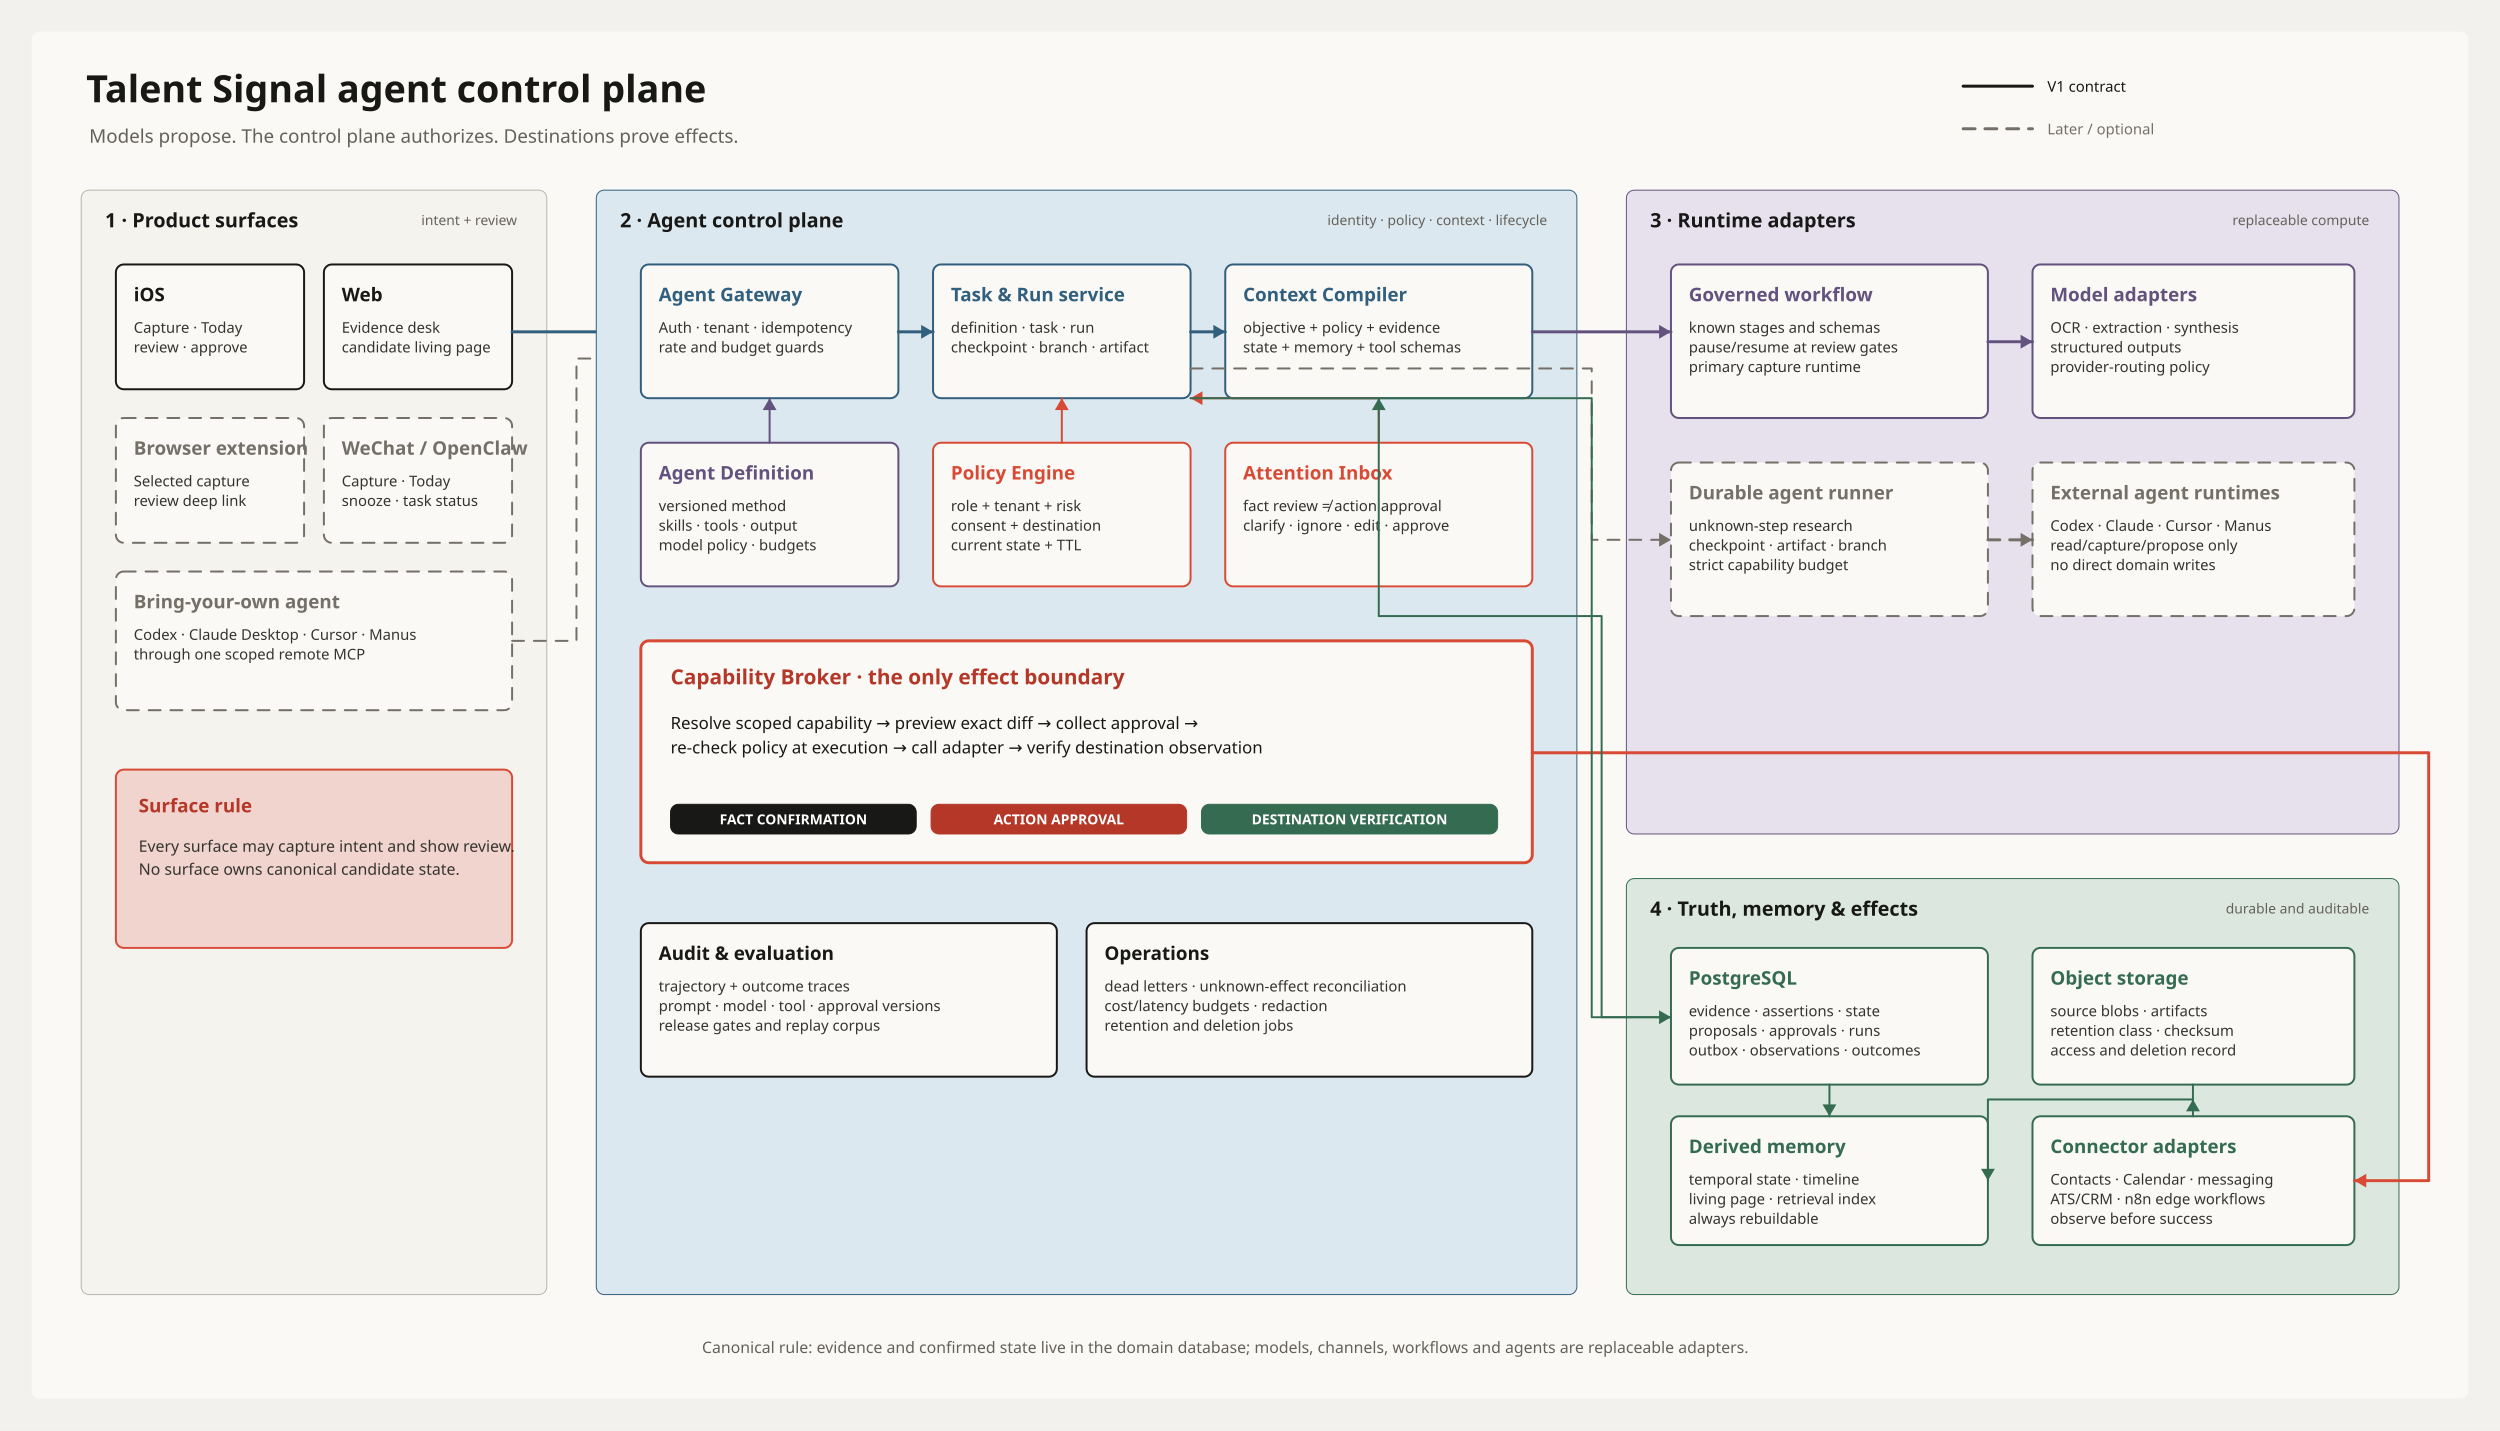
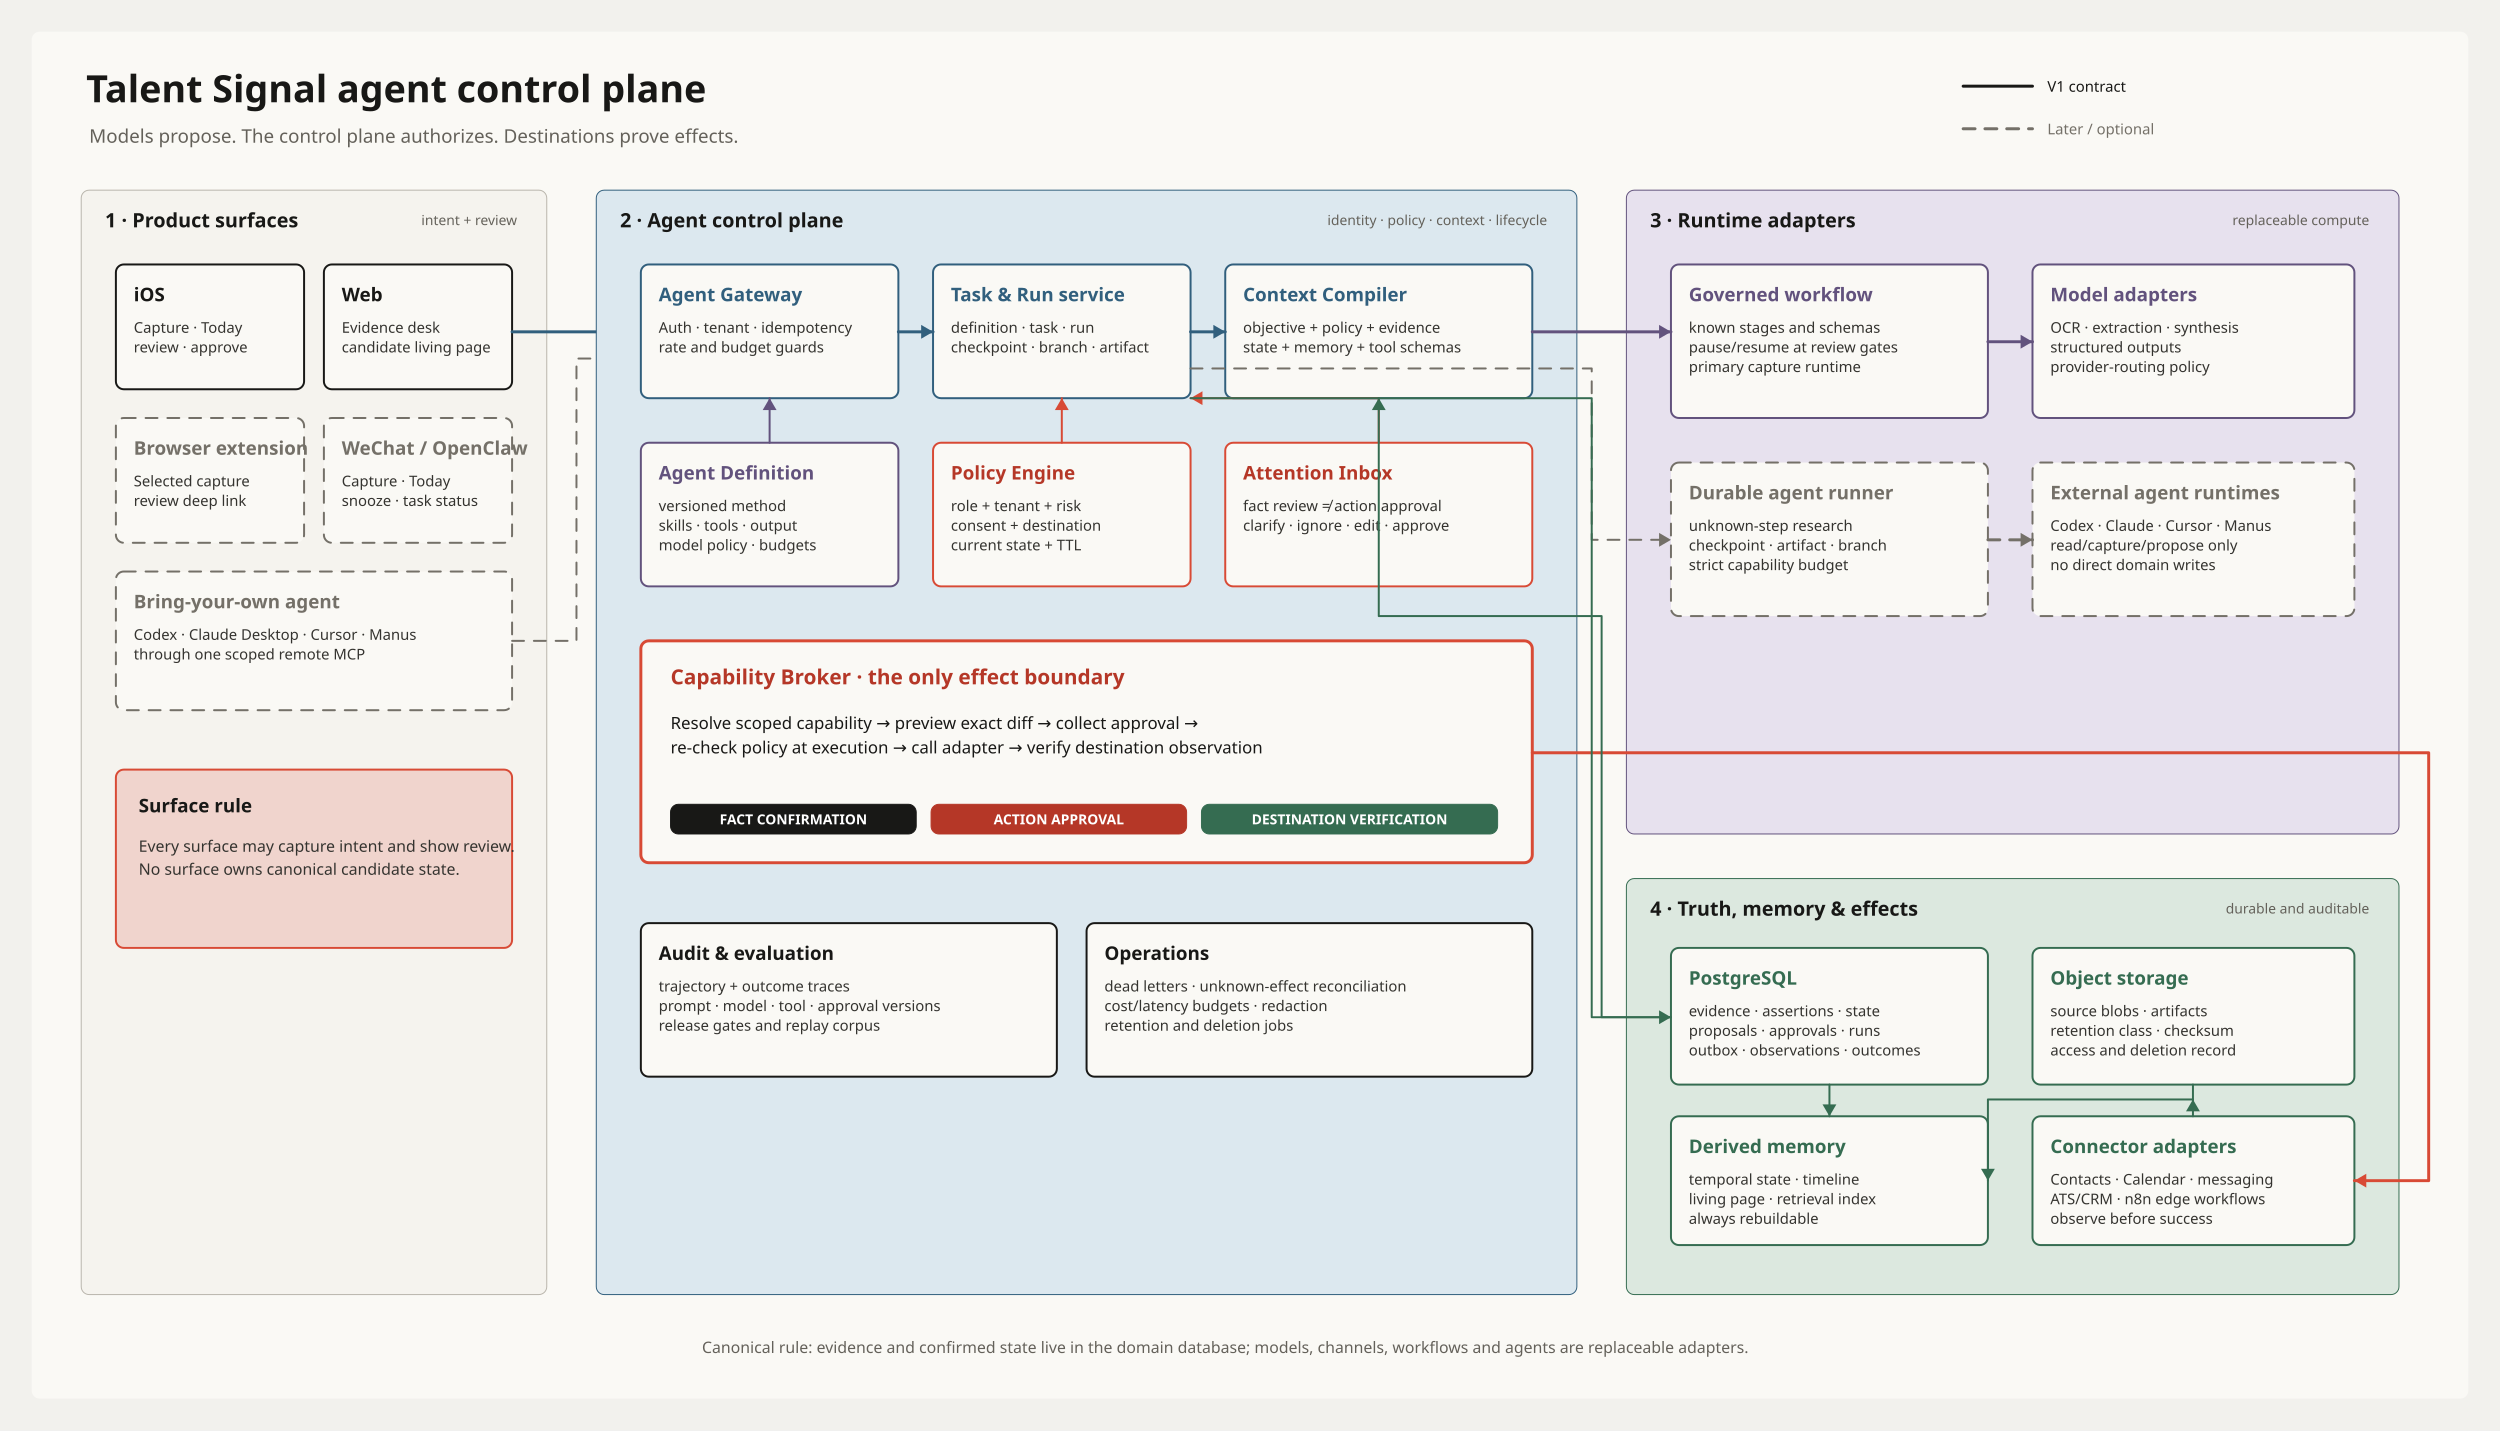
<svg xmlns="http://www.w3.org/2000/svg" viewBox="-12 -12 2524 1444" width="2524" height="1444">
  <rect x="-12" y="-12" width="2524" height="1444" fill="#f2f1ed" />
  <rect x="20" y="20" width="2460" height="1380" rx="8" fill="#faf9f5" stroke="none" stroke-width="0" stroke-dasharray="none" stroke-linecap="round" stroke-linejoin="round" opacity="1" />
  <text fill="#181816" font-family="Nunito, &quot;PingFang SC&quot;, &quot;Hiragino Sans GB&quot;, sans-serif" font-size="38" font-weight="700" text-anchor="start" opacity="1">
    <tspan x="75" y="91.25">Talent Signal agent control plane</tspan>
  </text>
  <text fill="#64615a" font-family="Nunito, &quot;PingFang SC&quot;, &quot;Hiragino Sans GB&quot;, sans-serif" font-size="19" font-weight="400" text-anchor="start" opacity="1">
    <tspan x="78" y="132.125">Models propose. The control plane authorizes. Destinations prove effects.</tspan>
  </text>
  <polyline points="1970,75 2040,75" fill="none" stroke="#181816" stroke-width="3" stroke-dasharray="none" stroke-linecap="round" stroke-linejoin="round" opacity="1" />
  <text fill="#181816" font-family="Nunito, &quot;PingFang SC&quot;, &quot;Hiragino Sans GB&quot;, sans-serif" font-size="15" font-weight="400" text-anchor="start" opacity="1">
    <tspan x="2055" y="80.625">V1 contract</tspan>
  </text>
  <polyline points="1970,118 2040,118" fill="none" stroke="#747068" stroke-width="3" stroke-dasharray="12 10" stroke-linecap="round" stroke-linejoin="round" opacity="1" />
  <text fill="#747068" font-family="Nunito, &quot;PingFang SC&quot;, &quot;Hiragino Sans GB&quot;, sans-serif" font-size="15" font-weight="400" text-anchor="start" opacity="1">
    <tspan x="2055" y="123.625">Later / optional</tspan>
  </text>
  <rect x="70" y="180" width="470" height="1115" rx="8" fill="#f5f3ee" stroke="#b9b5ac" stroke-width="1" stroke-dasharray="none" stroke-linecap="round" stroke-linejoin="round" opacity="1" />
  <text fill="#181816" font-family="Nunito, &quot;PingFang SC&quot;, &quot;Hiragino Sans GB&quot;, sans-serif" font-size="20" font-weight="700" text-anchor="start" opacity="1">
    <tspan x="94" y="217.5">1 · Product surfaces</tspan>
  </text>
  <text fill="#64615a" font-family="Nunito, &quot;PingFang SC&quot;, &quot;Hiragino Sans GB&quot;, sans-serif" font-size="14" font-weight="400" text-anchor="end" opacity="1">
    <tspan x="510" y="215.25">intent + review</tspan>
  </text>
  <rect x="105" y="255" width="190" height="126" rx="8" fill="#faf9f5" stroke="#181816" stroke-width="2" stroke-dasharray="none" stroke-linecap="round" stroke-linejoin="round" opacity="1" />
  <text fill="#181816" font-family="Nunito, &quot;PingFang SC&quot;, &quot;Hiragino Sans GB&quot;, sans-serif" font-size="19" font-weight="700" text-anchor="start" opacity="1">
    <tspan x="123" y="292.125">iOS</tspan>
  </text>
  <text fill="#34332f" font-family="Nunito, &quot;PingFang SC&quot;, &quot;Hiragino Sans GB&quot;, sans-serif" font-size="15" font-weight="400" text-anchor="start" opacity="1">
    <tspan x="123" y="324">Capture · Today</tspan>
    <tspan x="123" y="343.8">review · approve</tspan>
  </text>
  <rect x="315" y="255" width="190" height="126" rx="8" fill="#faf9f5" stroke="#181816" stroke-width="2" stroke-dasharray="none" stroke-linecap="round" stroke-linejoin="round" opacity="1" />
  <text fill="#181816" font-family="Nunito, &quot;PingFang SC&quot;, &quot;Hiragino Sans GB&quot;, sans-serif" font-size="19" font-weight="700" text-anchor="start" opacity="1">
    <tspan x="333" y="292.125">Web</tspan>
  </text>
  <text fill="#34332f" font-family="Nunito, &quot;PingFang SC&quot;, &quot;Hiragino Sans GB&quot;, sans-serif" font-size="15" font-weight="400" text-anchor="start" opacity="1">
    <tspan x="333" y="324">Evidence desk</tspan>
    <tspan x="333" y="343.8">candidate living page</tspan>
  </text>
  <rect x="105" y="410" width="190" height="126" rx="8" fill="#faf9f5" stroke="#747068" stroke-width="2" stroke-dasharray="12 10" stroke-linecap="round" stroke-linejoin="round" opacity="1" />
  <text fill="#747068" font-family="Nunito, &quot;PingFang SC&quot;, &quot;Hiragino Sans GB&quot;, sans-serif" font-size="19" font-weight="700" text-anchor="start" opacity="1">
    <tspan x="123" y="447.125">Browser extension</tspan>
  </text>
  <text fill="#34332f" font-family="Nunito, &quot;PingFang SC&quot;, &quot;Hiragino Sans GB&quot;, sans-serif" font-size="15" font-weight="400" text-anchor="start" opacity="1">
    <tspan x="123" y="479">Selected capture</tspan>
    <tspan x="123" y="498.8">review deep link</tspan>
  </text>
  <rect x="315" y="410" width="190" height="126" rx="8" fill="#faf9f5" stroke="#747068" stroke-width="2" stroke-dasharray="12 10" stroke-linecap="round" stroke-linejoin="round" opacity="1" />
  <text fill="#747068" font-family="Nunito, &quot;PingFang SC&quot;, &quot;Hiragino Sans GB&quot;, sans-serif" font-size="19" font-weight="700" text-anchor="start" opacity="1">
    <tspan x="333" y="447.125">WeChat / OpenClaw</tspan>
  </text>
  <text fill="#34332f" font-family="Nunito, &quot;PingFang SC&quot;, &quot;Hiragino Sans GB&quot;, sans-serif" font-size="15" font-weight="400" text-anchor="start" opacity="1">
    <tspan x="333" y="479">Capture · Today</tspan>
    <tspan x="333" y="498.8">snooze · task status</tspan>
  </text>
  <rect x="105" y="565" width="400" height="140" rx="8" fill="#faf9f5" stroke="#747068" stroke-width="2" stroke-dasharray="12 10" stroke-linecap="round" stroke-linejoin="round" opacity="1" />
  <text fill="#747068" font-family="Nunito, &quot;PingFang SC&quot;, &quot;Hiragino Sans GB&quot;, sans-serif" font-size="19" font-weight="700" text-anchor="start" opacity="1">
    <tspan x="123" y="602.125">Bring-your-own agent</tspan>
  </text>
  <text fill="#34332f" font-family="Nunito, &quot;PingFang SC&quot;, &quot;Hiragino Sans GB&quot;, sans-serif" font-size="15" font-weight="400" text-anchor="start" opacity="1">
    <tspan x="123" y="634">Codex · Claude Desktop · Cursor · Manus</tspan>
    <tspan x="123" y="653.8">through one scoped remote MCP</tspan>
  </text>
  <polyline points="505,323 635,323" fill="none" stroke="#315f7d" stroke-width="3" stroke-dasharray="none" stroke-linecap="round" stroke-linejoin="round" opacity="1" />
  <polygon points="635,323 623,330 623,316" fill="#315f7d" />
  <polyline points="505,635 570,635 570,350 635,350" fill="none" stroke="#747068" stroke-width="2" stroke-dasharray="12 10" stroke-linecap="round" stroke-linejoin="round" opacity="1" />
  <polygon points="635,350 623,357 623,343" fill="#747068" />
  <rect x="105" y="765" width="400" height="180" rx="8" fill="#f0d4cd" stroke="#d84a35" stroke-width="2" stroke-dasharray="none" stroke-linecap="round" stroke-linejoin="round" opacity="1" />
-   <text fill="#b53727" font-family="Nunito, &quot;PingFang SC&quot;, &quot;Hiragino Sans GB&quot;, sans-serif" font-size="19" font-weight="700" text-anchor="start" opacity="1">
+   <text fill="#181816" font-family="Nunito, &quot;PingFang SC&quot;, &quot;Hiragino Sans GB&quot;, sans-serif" font-size="19" font-weight="700" text-anchor="start" opacity="1">
    <tspan x="128" y="808.125">Surface rule</tspan>
  </text>
  <text fill="#34332f" font-family="Nunito, &quot;PingFang SC&quot;, &quot;Hiragino Sans GB&quot;, sans-serif" font-size="16" font-weight="400" text-anchor="start" opacity="1">
    <tspan x="128" y="848">Every surface may capture intent and show review.</tspan>
    <tspan x="128" y="871.2">No surface owns canonical candidate state.</tspan>
  </text>
  <rect x="590" y="180" width="990" height="1115" rx="8" fill="#dce8ef" stroke="#315f7d" stroke-width="1" stroke-dasharray="none" stroke-linecap="round" stroke-linejoin="round" opacity="1" />
  <text fill="#181816" font-family="Nunito, &quot;PingFang SC&quot;, &quot;Hiragino Sans GB&quot;, sans-serif" font-size="20" font-weight="700" text-anchor="start" opacity="1">
    <tspan x="614" y="217.5">2 · Agent control plane</tspan>
  </text>
  <text fill="#64615a" font-family="Nunito, &quot;PingFang SC&quot;, &quot;Hiragino Sans GB&quot;, sans-serif" font-size="14" font-weight="400" text-anchor="end" opacity="1">
    <tspan x="1550" y="215.25">identity · policy · context · lifecycle</tspan>
  </text>
  <rect x="635" y="255" width="260" height="135" rx="8" fill="#faf9f5" stroke="#315f7d" stroke-width="2" stroke-dasharray="none" stroke-linecap="round" stroke-linejoin="round" opacity="1" />
  <text fill="#315f7d" font-family="Nunito, &quot;PingFang SC&quot;, &quot;Hiragino Sans GB&quot;, sans-serif" font-size="19" font-weight="700" text-anchor="start" opacity="1">
    <tspan x="653" y="292.125">Agent Gateway</tspan>
  </text>
  <text fill="#34332f" font-family="Nunito, &quot;PingFang SC&quot;, &quot;Hiragino Sans GB&quot;, sans-serif" font-size="15" font-weight="400" text-anchor="start" opacity="1">
    <tspan x="653" y="324">Auth · tenant · idempotency</tspan>
    <tspan x="653" y="343.8">rate and budget guards</tspan>
  </text>
  <rect x="930" y="255" width="260" height="135" rx="8" fill="#faf9f5" stroke="#315f7d" stroke-width="2" stroke-dasharray="none" stroke-linecap="round" stroke-linejoin="round" opacity="1" />
  <text fill="#315f7d" font-family="Nunito, &quot;PingFang SC&quot;, &quot;Hiragino Sans GB&quot;, sans-serif" font-size="19" font-weight="700" text-anchor="start" opacity="1">
    <tspan x="948" y="292.125">Task &amp; Run service</tspan>
  </text>
  <text fill="#34332f" font-family="Nunito, &quot;PingFang SC&quot;, &quot;Hiragino Sans GB&quot;, sans-serif" font-size="15" font-weight="400" text-anchor="start" opacity="1">
    <tspan x="948" y="324">definition · task · run</tspan>
    <tspan x="948" y="343.8">checkpoint · branch · artifact</tspan>
  </text>
  <rect x="1225" y="255" width="310" height="135" rx="8" fill="#faf9f5" stroke="#315f7d" stroke-width="2" stroke-dasharray="none" stroke-linecap="round" stroke-linejoin="round" opacity="1" />
  <text fill="#315f7d" font-family="Nunito, &quot;PingFang SC&quot;, &quot;Hiragino Sans GB&quot;, sans-serif" font-size="19" font-weight="700" text-anchor="start" opacity="1">
    <tspan x="1243" y="292.125">Context Compiler</tspan>
  </text>
  <text fill="#34332f" font-family="Nunito, &quot;PingFang SC&quot;, &quot;Hiragino Sans GB&quot;, sans-serif" font-size="15" font-weight="400" text-anchor="start" opacity="1">
    <tspan x="1243" y="324">objective + policy + evidence</tspan>
    <tspan x="1243" y="343.8">state + memory + tool schemas</tspan>
  </text>
  <polyline points="895,323 930,323" fill="none" stroke="#315f7d" stroke-width="3" stroke-dasharray="none" stroke-linecap="round" stroke-linejoin="round" opacity="1" />
  <polygon points="930,323 918,330 918,316" fill="#315f7d" />
  <polyline points="1190,323 1225,323" fill="none" stroke="#315f7d" stroke-width="3" stroke-dasharray="none" stroke-linecap="round" stroke-linejoin="round" opacity="1" />
  <polygon points="1225,323 1213,330 1213,316" fill="#315f7d" />
  <rect x="635" y="435" width="260" height="145" rx="8" fill="#faf9f5" stroke="#62527d" stroke-width="2" stroke-dasharray="none" stroke-linecap="round" stroke-linejoin="round" opacity="1" />
  <text fill="#62527d" font-family="Nunito, &quot;PingFang SC&quot;, &quot;Hiragino Sans GB&quot;, sans-serif" font-size="19" font-weight="700" text-anchor="start" opacity="1">
    <tspan x="653" y="472.125">Agent Definition</tspan>
  </text>
  <text fill="#34332f" font-family="Nunito, &quot;PingFang SC&quot;, &quot;Hiragino Sans GB&quot;, sans-serif" font-size="15" font-weight="400" text-anchor="start" opacity="1">
    <tspan x="653" y="504">versioned method</tspan>
    <tspan x="653" y="523.8">skills · tools · output</tspan>
    <tspan x="653" y="543.6">model policy · budgets</tspan>
  </text>
  <rect x="930" y="435" width="260" height="145" rx="8" fill="#faf9f5" stroke="#d84a35" stroke-width="2" stroke-dasharray="none" stroke-linecap="round" stroke-linejoin="round" opacity="1" />
-   <text fill="#d84a35" font-family="Nunito, &quot;PingFang SC&quot;, &quot;Hiragino Sans GB&quot;, sans-serif" font-size="19" font-weight="700" text-anchor="start" opacity="1">
+   <text fill="#b53727" font-family="Nunito, &quot;PingFang SC&quot;, &quot;Hiragino Sans GB&quot;, sans-serif" font-size="19" font-weight="700" text-anchor="start" opacity="1">
    <tspan x="948" y="472.125">Policy Engine</tspan>
  </text>
  <text fill="#34332f" font-family="Nunito, &quot;PingFang SC&quot;, &quot;Hiragino Sans GB&quot;, sans-serif" font-size="15" font-weight="400" text-anchor="start" opacity="1">
    <tspan x="948" y="504">role + tenant + risk</tspan>
    <tspan x="948" y="523.8">consent + destination</tspan>
    <tspan x="948" y="543.6">current state + TTL</tspan>
  </text>
  <rect x="1225" y="435" width="310" height="145" rx="8" fill="#faf9f5" stroke="#d84a35" stroke-width="2" stroke-dasharray="none" stroke-linecap="round" stroke-linejoin="round" opacity="1" />
-   <text fill="#d84a35" font-family="Nunito, &quot;PingFang SC&quot;, &quot;Hiragino Sans GB&quot;, sans-serif" font-size="19" font-weight="700" text-anchor="start" opacity="1">
+   <text fill="#b53727" font-family="Nunito, &quot;PingFang SC&quot;, &quot;Hiragino Sans GB&quot;, sans-serif" font-size="19" font-weight="700" text-anchor="start" opacity="1">
    <tspan x="1243" y="472.125">Attention Inbox</tspan>
  </text>
  <text fill="#34332f" font-family="Nunito, &quot;PingFang SC&quot;, &quot;Hiragino Sans GB&quot;, sans-serif" font-size="15" font-weight="400" text-anchor="start" opacity="1">
    <tspan x="1243" y="504">fact review ≠ action approval</tspan>
    <tspan x="1243" y="523.8">clarify · ignore · edit · approve</tspan>
  </text>
  <polyline points="765,435 765,390" fill="none" stroke="#62527d" stroke-width="2" stroke-dasharray="none" stroke-linecap="round" stroke-linejoin="round" opacity="1" />
  <polygon points="765,390 772,402 758,402" fill="#62527d" />
  <polyline points="1060,435 1060,390" fill="none" stroke="#d84a35" stroke-width="2" stroke-dasharray="none" stroke-linecap="round" stroke-linejoin="round" opacity="1" />
  <polygon points="1060,390 1067,402 1053,402" fill="#d84a35" />
  <polyline points="1380,435 1380,390 1190,390" fill="none" stroke="#d84a35" stroke-width="2" stroke-dasharray="none" stroke-linecap="round" stroke-linejoin="round" opacity="1" />
  <polygon points="1190,390 1202,383 1202,397" fill="#d84a35" />
  <rect x="635" y="635" width="900" height="224" rx="8" fill="#faf9f5" stroke="#d84a35" stroke-width="3" stroke-dasharray="none" stroke-linecap="round" stroke-linejoin="round" opacity="1" />
  <text fill="#b53727" font-family="Nunito, &quot;PingFang SC&quot;, &quot;Hiragino Sans GB&quot;, sans-serif" font-size="21" font-weight="700" text-anchor="start" opacity="1">
    <tspan x="665" y="678.875">Capability Broker · the only effect boundary</tspan>
  </text>
  <text fill="#181816" font-family="Nunito, &quot;PingFang SC&quot;, &quot;Hiragino Sans GB&quot;, sans-serif" font-size="17" font-weight="400" text-anchor="start" opacity="1">
    <tspan x="665" y="724">Resolve scoped capability → preview exact diff → collect approval →</tspan>
    <tspan x="665" y="748.65">re-check policy at execution → call adapter → verify destination observation</tspan>
  </text>
  <rect x="665" y="800" width="248" height="30" rx="8" fill="#181816" stroke="#181816" stroke-width="1" stroke-dasharray="none" stroke-linecap="round" stroke-linejoin="round" opacity="1" />
  <text fill="#ffffff" font-family="Nunito, &quot;PingFang SC&quot;, &quot;Hiragino Sans GB&quot;, sans-serif" font-size="14" font-weight="700" text-anchor="middle" opacity="1">
    <tspan x="789" y="820.25">FACT CONFIRMATION</tspan>
  </text>
  <rect x="928" y="800" width="258" height="30" rx="8" fill="#b53727" stroke="#b53727" stroke-width="1" stroke-dasharray="none" stroke-linecap="round" stroke-linejoin="round" opacity="1" />
  <text fill="#ffffff" font-family="Nunito, &quot;PingFang SC&quot;, &quot;Hiragino Sans GB&quot;, sans-serif" font-size="14" font-weight="700" text-anchor="middle" opacity="1">
    <tspan x="1057" y="820.25">ACTION APPROVAL</tspan>
  </text>
  <rect x="1201" y="800" width="299" height="30" rx="8" fill="#356c51" stroke="#356c51" stroke-width="1" stroke-dasharray="none" stroke-linecap="round" stroke-linejoin="round" opacity="1" />
  <text fill="#ffffff" font-family="Nunito, &quot;PingFang SC&quot;, &quot;Hiragino Sans GB&quot;, sans-serif" font-size="14" font-weight="700" text-anchor="middle" opacity="1">
    <tspan x="1350.5" y="820.25">DESTINATION VERIFICATION</tspan>
  </text>
  <rect x="635" y="920" width="420" height="155" rx="8" fill="#faf9f5" stroke="#181816" stroke-width="2" stroke-dasharray="none" stroke-linecap="round" stroke-linejoin="round" opacity="1" />
  <text fill="#181816" font-family="Nunito, &quot;PingFang SC&quot;, &quot;Hiragino Sans GB&quot;, sans-serif" font-size="19" font-weight="700" text-anchor="start" opacity="1">
    <tspan x="653" y="957.125">Audit &amp; evaluation</tspan>
  </text>
  <text fill="#34332f" font-family="Nunito, &quot;PingFang SC&quot;, &quot;Hiragino Sans GB&quot;, sans-serif" font-size="15" font-weight="400" text-anchor="start" opacity="1">
    <tspan x="653" y="989">trajectory + outcome traces</tspan>
    <tspan x="653" y="1008.8">prompt · model · tool · approval versions</tspan>
    <tspan x="653" y="1028.6">release gates and replay corpus</tspan>
  </text>
  <rect x="1085" y="920" width="450" height="155" rx="8" fill="#faf9f5" stroke="#181816" stroke-width="2" stroke-dasharray="none" stroke-linecap="round" stroke-linejoin="round" opacity="1" />
  <text fill="#181816" font-family="Nunito, &quot;PingFang SC&quot;, &quot;Hiragino Sans GB&quot;, sans-serif" font-size="19" font-weight="700" text-anchor="start" opacity="1">
    <tspan x="1103" y="957.125">Operations</tspan>
  </text>
  <text fill="#34332f" font-family="Nunito, &quot;PingFang SC&quot;, &quot;Hiragino Sans GB&quot;, sans-serif" font-size="15" font-weight="400" text-anchor="start" opacity="1">
    <tspan x="1103" y="989">dead letters · unknown-effect reconciliation</tspan>
    <tspan x="1103" y="1008.8">cost/latency budgets · redaction</tspan>
    <tspan x="1103" y="1028.6">retention and deletion jobs</tspan>
  </text>
  <rect x="1630" y="180" width="780" height="650" rx="8" fill="#e7e1ee" stroke="#62527d" stroke-width="1" stroke-dasharray="none" stroke-linecap="round" stroke-linejoin="round" opacity="1" />
  <text fill="#181816" font-family="Nunito, &quot;PingFang SC&quot;, &quot;Hiragino Sans GB&quot;, sans-serif" font-size="20" font-weight="700" text-anchor="start" opacity="1">
    <tspan x="1654" y="217.5">3 · Runtime adapters</tspan>
  </text>
  <text fill="#64615a" font-family="Nunito, &quot;PingFang SC&quot;, &quot;Hiragino Sans GB&quot;, sans-serif" font-size="14" font-weight="400" text-anchor="end" opacity="1">
    <tspan x="2380" y="215.25">replaceable compute</tspan>
  </text>
  <rect x="1675" y="255" width="320" height="155" rx="8" fill="#faf9f5" stroke="#62527d" stroke-width="2" stroke-dasharray="none" stroke-linecap="round" stroke-linejoin="round" opacity="1" />
  <text fill="#62527d" font-family="Nunito, &quot;PingFang SC&quot;, &quot;Hiragino Sans GB&quot;, sans-serif" font-size="19" font-weight="700" text-anchor="start" opacity="1">
    <tspan x="1693" y="292.125">Governed workflow</tspan>
  </text>
  <text fill="#34332f" font-family="Nunito, &quot;PingFang SC&quot;, &quot;Hiragino Sans GB&quot;, sans-serif" font-size="15" font-weight="400" text-anchor="start" opacity="1">
    <tspan x="1693" y="324">known stages and schemas</tspan>
    <tspan x="1693" y="343.8">pause/resume at review gates</tspan>
    <tspan x="1693" y="363.6">primary capture runtime</tspan>
  </text>
  <rect x="2040" y="255" width="325" height="155" rx="8" fill="#faf9f5" stroke="#62527d" stroke-width="2" stroke-dasharray="none" stroke-linecap="round" stroke-linejoin="round" opacity="1" />
  <text fill="#62527d" font-family="Nunito, &quot;PingFang SC&quot;, &quot;Hiragino Sans GB&quot;, sans-serif" font-size="19" font-weight="700" text-anchor="start" opacity="1">
    <tspan x="2058" y="292.125">Model adapters</tspan>
  </text>
  <text fill="#34332f" font-family="Nunito, &quot;PingFang SC&quot;, &quot;Hiragino Sans GB&quot;, sans-serif" font-size="15" font-weight="400" text-anchor="start" opacity="1">
    <tspan x="2058" y="324">OCR · extraction · synthesis</tspan>
    <tspan x="2058" y="343.8">structured outputs</tspan>
    <tspan x="2058" y="363.6">provider-routing policy</tspan>
  </text>
  <polyline points="1995,333 2040,333" fill="none" stroke="#62527d" stroke-width="3" stroke-dasharray="none" stroke-linecap="round" stroke-linejoin="round" opacity="1" />
  <polygon points="2040,333 2028,340 2028,326" fill="#62527d" />
  <rect x="1675" y="455" width="320" height="155" rx="8" fill="#faf9f5" stroke="#747068" stroke-width="2" stroke-dasharray="12 10" stroke-linecap="round" stroke-linejoin="round" opacity="1" />
  <text fill="#747068" font-family="Nunito, &quot;PingFang SC&quot;, &quot;Hiragino Sans GB&quot;, sans-serif" font-size="19" font-weight="700" text-anchor="start" opacity="1">
    <tspan x="1693" y="492.125">Durable agent runner</tspan>
  </text>
  <text fill="#34332f" font-family="Nunito, &quot;PingFang SC&quot;, &quot;Hiragino Sans GB&quot;, sans-serif" font-size="15" font-weight="400" text-anchor="start" opacity="1">
    <tspan x="1693" y="524">unknown-step research</tspan>
    <tspan x="1693" y="543.8">checkpoint · artifact · branch</tspan>
    <tspan x="1693" y="563.6">strict capability budget</tspan>
  </text>
  <rect x="2040" y="455" width="325" height="155" rx="8" fill="#faf9f5" stroke="#747068" stroke-width="2" stroke-dasharray="12 10" stroke-linecap="round" stroke-linejoin="round" opacity="1" />
  <text fill="#747068" font-family="Nunito, &quot;PingFang SC&quot;, &quot;Hiragino Sans GB&quot;, sans-serif" font-size="19" font-weight="700" text-anchor="start" opacity="1">
    <tspan x="2058" y="492.125">External agent runtimes</tspan>
  </text>
  <text fill="#34332f" font-family="Nunito, &quot;PingFang SC&quot;, &quot;Hiragino Sans GB&quot;, sans-serif" font-size="15" font-weight="400" text-anchor="start" opacity="1">
    <tspan x="2058" y="524">Codex · Claude · Cursor · Manus</tspan>
    <tspan x="2058" y="543.8">read/capture/propose only</tspan>
    <tspan x="2058" y="563.6">no direct domain writes</tspan>
  </text>
  <polyline points="1995,533 2040,533" fill="none" stroke="#747068" stroke-width="3" stroke-dasharray="12 10" stroke-linecap="round" stroke-linejoin="round" opacity="1" />
  <polygon points="2040,533 2028,540 2028,526" fill="#747068" />
  <polyline points="1535,323 1675,323" fill="none" stroke="#62527d" stroke-width="3" stroke-dasharray="none" stroke-linecap="round" stroke-linejoin="round" opacity="1" />
  <polygon points="1675,323 1663,330 1663,316" fill="#62527d" />
  <polyline points="1190,360 1595,360 1595,533 1675,533" fill="none" stroke="#747068" stroke-width="2" stroke-dasharray="12 10" stroke-linecap="round" stroke-linejoin="round" opacity="1" />
  <polygon points="1675,533 1663,540 1663,526" fill="#747068" />
  <rect x="1630" y="875" width="780" height="420" rx="8" fill="#dce8df" stroke="#356c51" stroke-width="1" stroke-dasharray="none" stroke-linecap="round" stroke-linejoin="round" opacity="1" />
  <text fill="#181816" font-family="Nunito, &quot;PingFang SC&quot;, &quot;Hiragino Sans GB&quot;, sans-serif" font-size="20" font-weight="700" text-anchor="start" opacity="1">
    <tspan x="1654" y="912.5">4 · Truth, memory &amp; effects</tspan>
  </text>
  <text fill="#64615a" font-family="Nunito, &quot;PingFang SC&quot;, &quot;Hiragino Sans GB&quot;, sans-serif" font-size="14" font-weight="400" text-anchor="end" opacity="1">
    <tspan x="2380" y="910.25">durable and auditable</tspan>
  </text>
  <rect x="1675" y="945" width="320" height="138" rx="8" fill="#faf9f5" stroke="#356c51" stroke-width="2" stroke-dasharray="none" stroke-linecap="round" stroke-linejoin="round" opacity="1" />
  <text fill="#356c51" font-family="Nunito, &quot;PingFang SC&quot;, &quot;Hiragino Sans GB&quot;, sans-serif" font-size="19" font-weight="700" text-anchor="start" opacity="1">
    <tspan x="1693" y="982.125">PostgreSQL</tspan>
  </text>
  <text fill="#34332f" font-family="Nunito, &quot;PingFang SC&quot;, &quot;Hiragino Sans GB&quot;, sans-serif" font-size="15" font-weight="400" text-anchor="start" opacity="1">
    <tspan x="1693" y="1014">evidence · assertions · state</tspan>
    <tspan x="1693" y="1033.8">proposals · approvals · runs</tspan>
    <tspan x="1693" y="1053.6">outbox · observations · outcomes</tspan>
  </text>
  <rect x="2040" y="945" width="325" height="138" rx="8" fill="#faf9f5" stroke="#356c51" stroke-width="2" stroke-dasharray="none" stroke-linecap="round" stroke-linejoin="round" opacity="1" />
  <text fill="#356c51" font-family="Nunito, &quot;PingFang SC&quot;, &quot;Hiragino Sans GB&quot;, sans-serif" font-size="19" font-weight="700" text-anchor="start" opacity="1">
    <tspan x="2058" y="982.125">Object storage</tspan>
  </text>
  <text fill="#34332f" font-family="Nunito, &quot;PingFang SC&quot;, &quot;Hiragino Sans GB&quot;, sans-serif" font-size="15" font-weight="400" text-anchor="start" opacity="1">
    <tspan x="2058" y="1014">source blobs · artifacts</tspan>
    <tspan x="2058" y="1033.8">retention class · checksum</tspan>
    <tspan x="2058" y="1053.6">access and deletion record</tspan>
  </text>
  <rect x="1675" y="1115" width="320" height="130" rx="8" fill="#faf9f5" stroke="#356c51" stroke-width="2" stroke-dasharray="none" stroke-linecap="round" stroke-linejoin="round" opacity="1" />
  <text fill="#356c51" font-family="Nunito, &quot;PingFang SC&quot;, &quot;Hiragino Sans GB&quot;, sans-serif" font-size="19" font-weight="700" text-anchor="start" opacity="1">
    <tspan x="1693" y="1152.125">Derived memory</tspan>
  </text>
  <text fill="#34332f" font-family="Nunito, &quot;PingFang SC&quot;, &quot;Hiragino Sans GB&quot;, sans-serif" font-size="15" font-weight="400" text-anchor="start" opacity="1">
    <tspan x="1693" y="1184">temporal state · timeline</tspan>
    <tspan x="1693" y="1203.8">living page · retrieval index</tspan>
    <tspan x="1693" y="1223.6">always rebuildable</tspan>
  </text>
  <rect x="2040" y="1115" width="325" height="130" rx="8" fill="#faf9f5" stroke="#356c51" stroke-width="2" stroke-dasharray="none" stroke-linecap="round" stroke-linejoin="round" opacity="1" />
  <text fill="#356c51" font-family="Nunito, &quot;PingFang SC&quot;, &quot;Hiragino Sans GB&quot;, sans-serif" font-size="19" font-weight="700" text-anchor="start" opacity="1">
    <tspan x="2058" y="1152.125">Connector adapters</tspan>
  </text>
  <text fill="#34332f" font-family="Nunito, &quot;PingFang SC&quot;, &quot;Hiragino Sans GB&quot;, sans-serif" font-size="15" font-weight="400" text-anchor="start" opacity="1">
    <tspan x="2058" y="1184">Contacts · Calendar · messaging</tspan>
    <tspan x="2058" y="1203.8">ATS/CRM · n8n edge workflows</tspan>
    <tspan x="2058" y="1223.6">observe before success</tspan>
  </text>
  <polyline points="1835,1083 1835,1115" fill="none" stroke="#356c51" stroke-width="2" stroke-dasharray="none" stroke-linecap="round" stroke-linejoin="round" opacity="1" />
  <polygon points="1835,1115 1828,1103 1842,1103" fill="#356c51" />
  <polyline points="2202,1083 2202,1098 1995,1098 1995,1180" fill="none" stroke="#356c51" stroke-width="2" stroke-dasharray="none" stroke-linecap="round" stroke-linejoin="round" opacity="1" />
  <polygon points="1995,1180 1988,1168 2002,1168" fill="#356c51" />
  <polyline points="1535,748 2440,748 2440,1180 2365,1180" fill="none" stroke="#d84a35" stroke-width="3" stroke-dasharray="none" stroke-linecap="round" stroke-linejoin="round" opacity="1" />
  <polygon points="2365,1180 2377,1173 2377,1187" fill="#d84a35" />
  <polyline points="1190,390 1595,390 1595,1015 1675,1015" fill="none" stroke="#356c51" stroke-width="2" stroke-dasharray="none" stroke-linecap="round" stroke-linejoin="round" opacity="1" />
  <polygon points="1675,1015 1663,1022 1663,1008" fill="#356c51" />
  <polyline points="1675,1015 1605,1015 1605,610 1380,610 1380,390" fill="none" stroke="#356c51" stroke-width="2" stroke-dasharray="none" stroke-linecap="round" stroke-linejoin="round" opacity="1" />
  <polygon points="1380,390 1387,402 1373,402" fill="#356c51" />
  <polyline points="2202,1115 2202,1098" fill="none" stroke="#356c51" stroke-width="2" stroke-dasharray="none" stroke-linecap="round" stroke-linejoin="round" opacity="1" />
  <polygon points="2202,1098 2209,1110 2195,1110" fill="#356c51" />
  <text fill="#64615a" font-family="Nunito, &quot;PingFang SC&quot;, &quot;Hiragino Sans GB&quot;, sans-serif" font-size="16" font-weight="400" text-anchor="middle" opacity="1">
    <tspan x="1225" y="1354">Canonical rule: evidence and confirmed state live in the domain database; models, channels, workflows and agents are replaceable adapters.</tspan>
  </text>
</svg>
